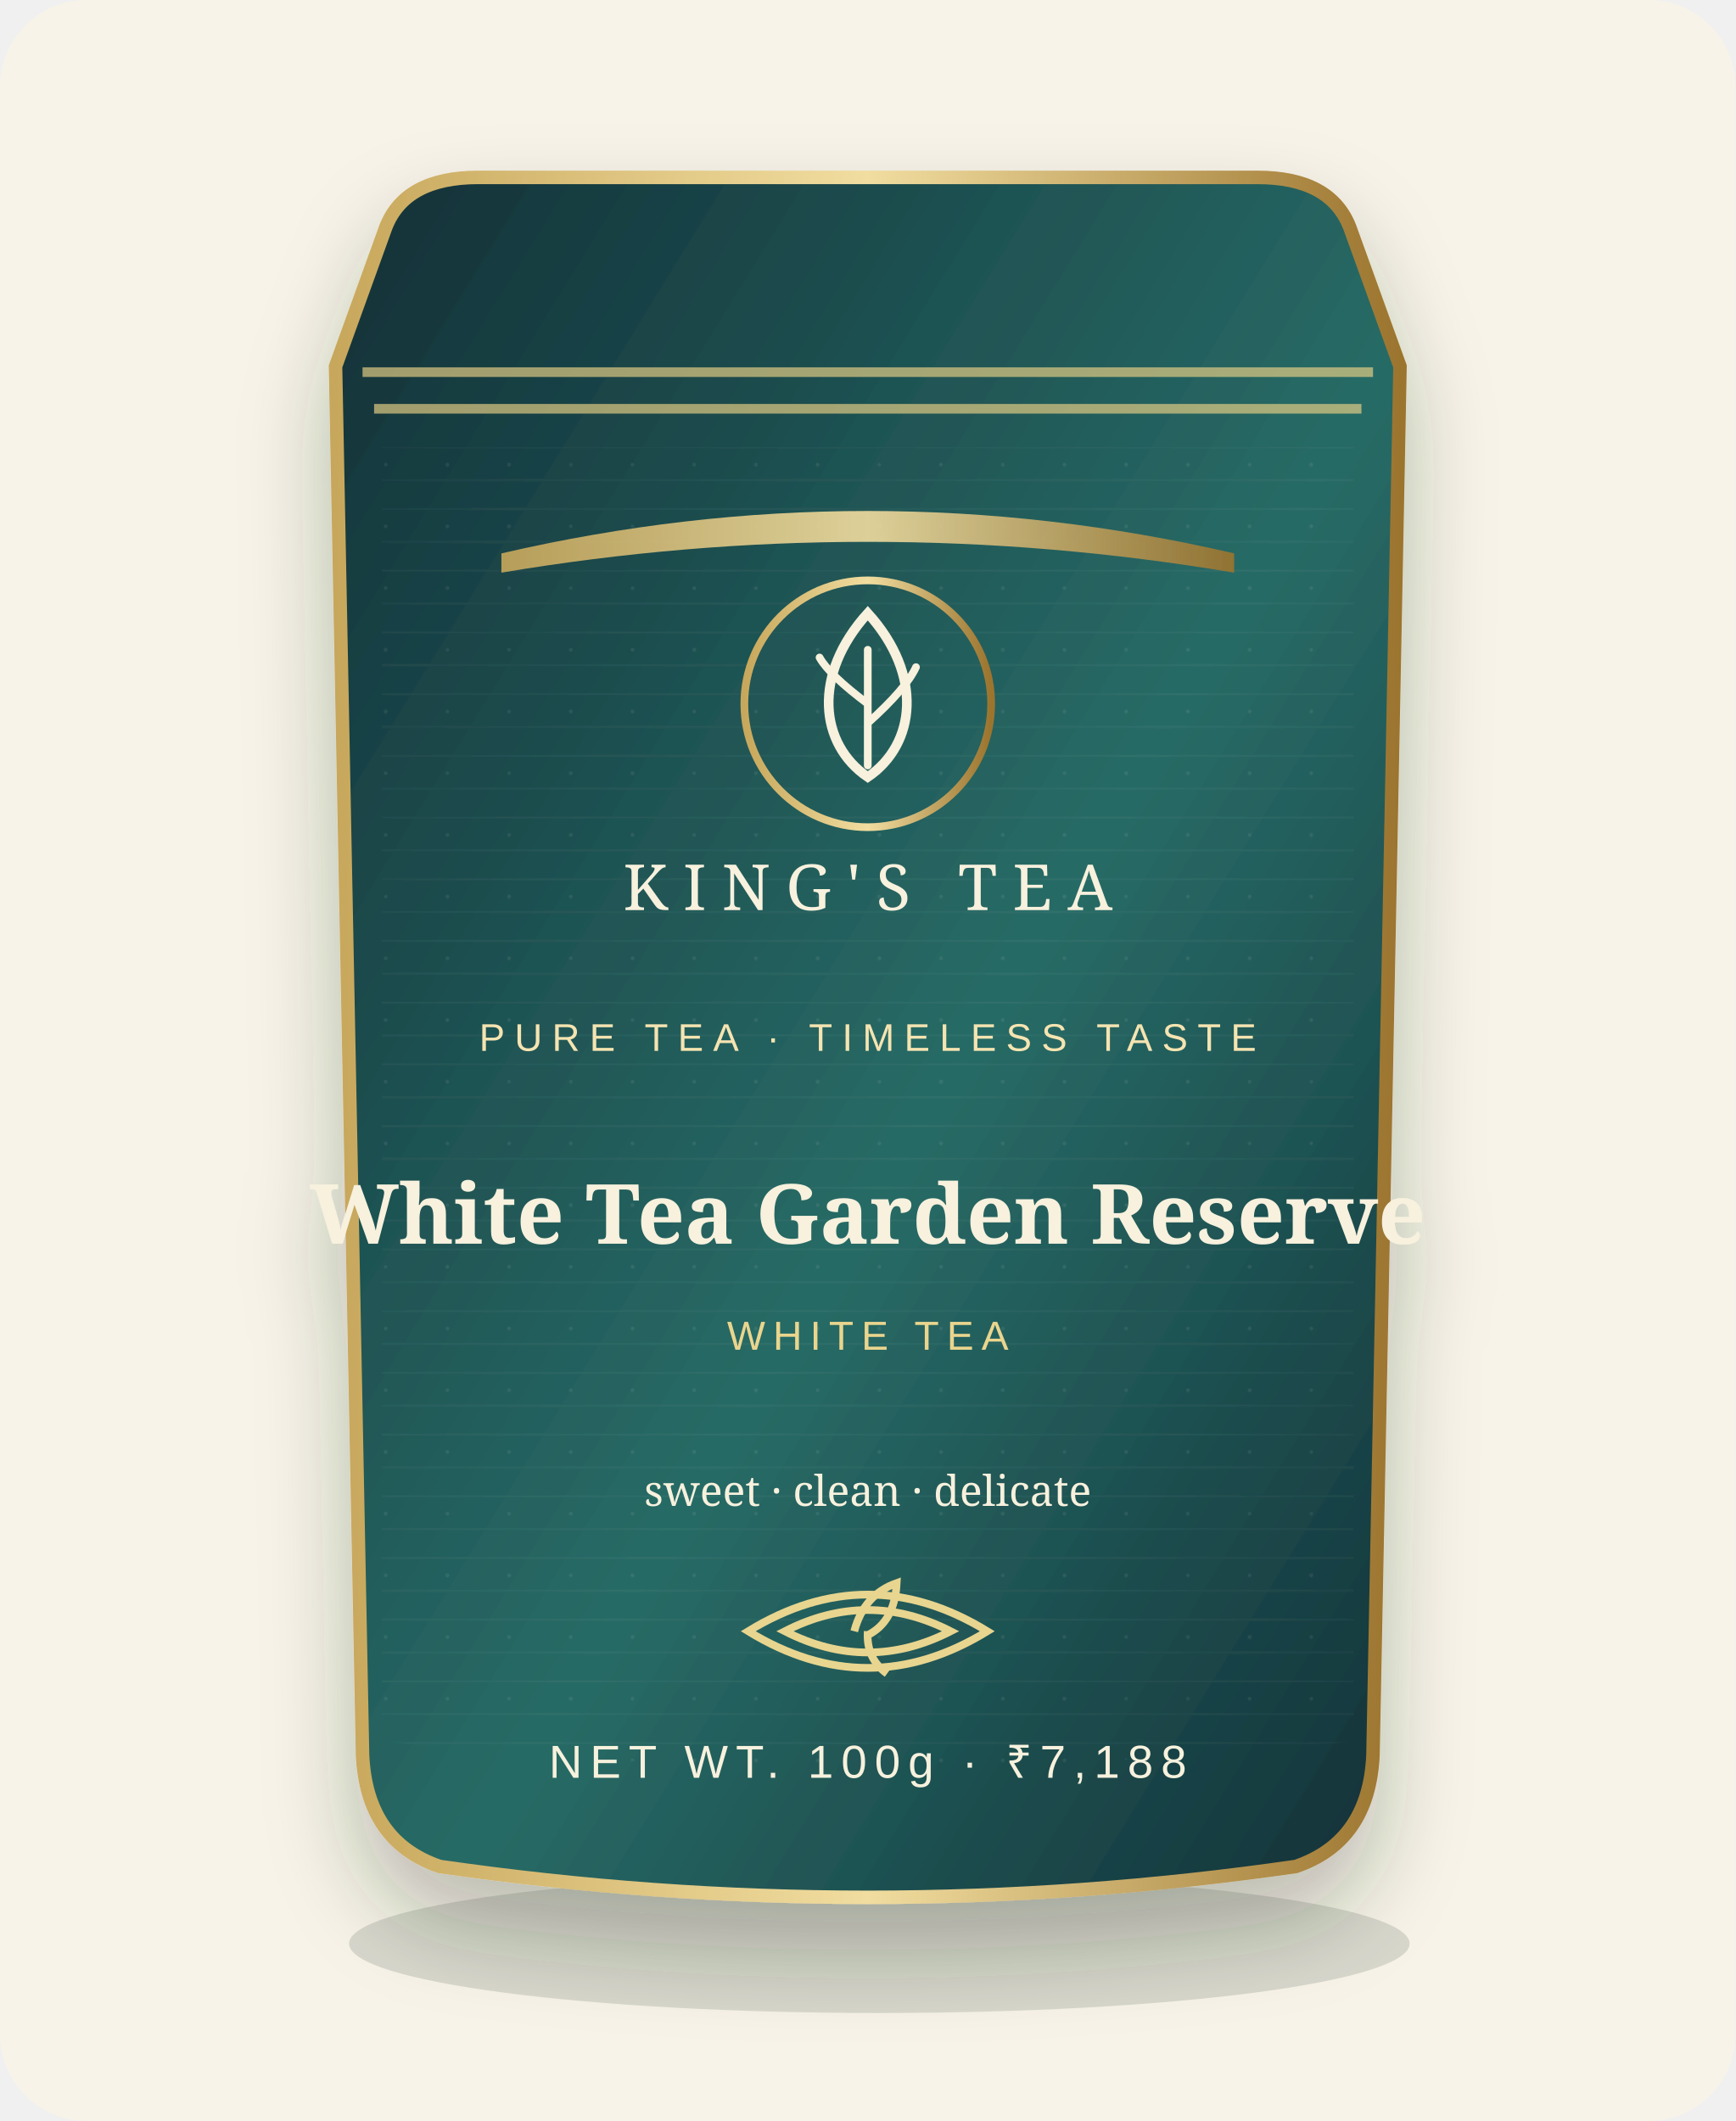
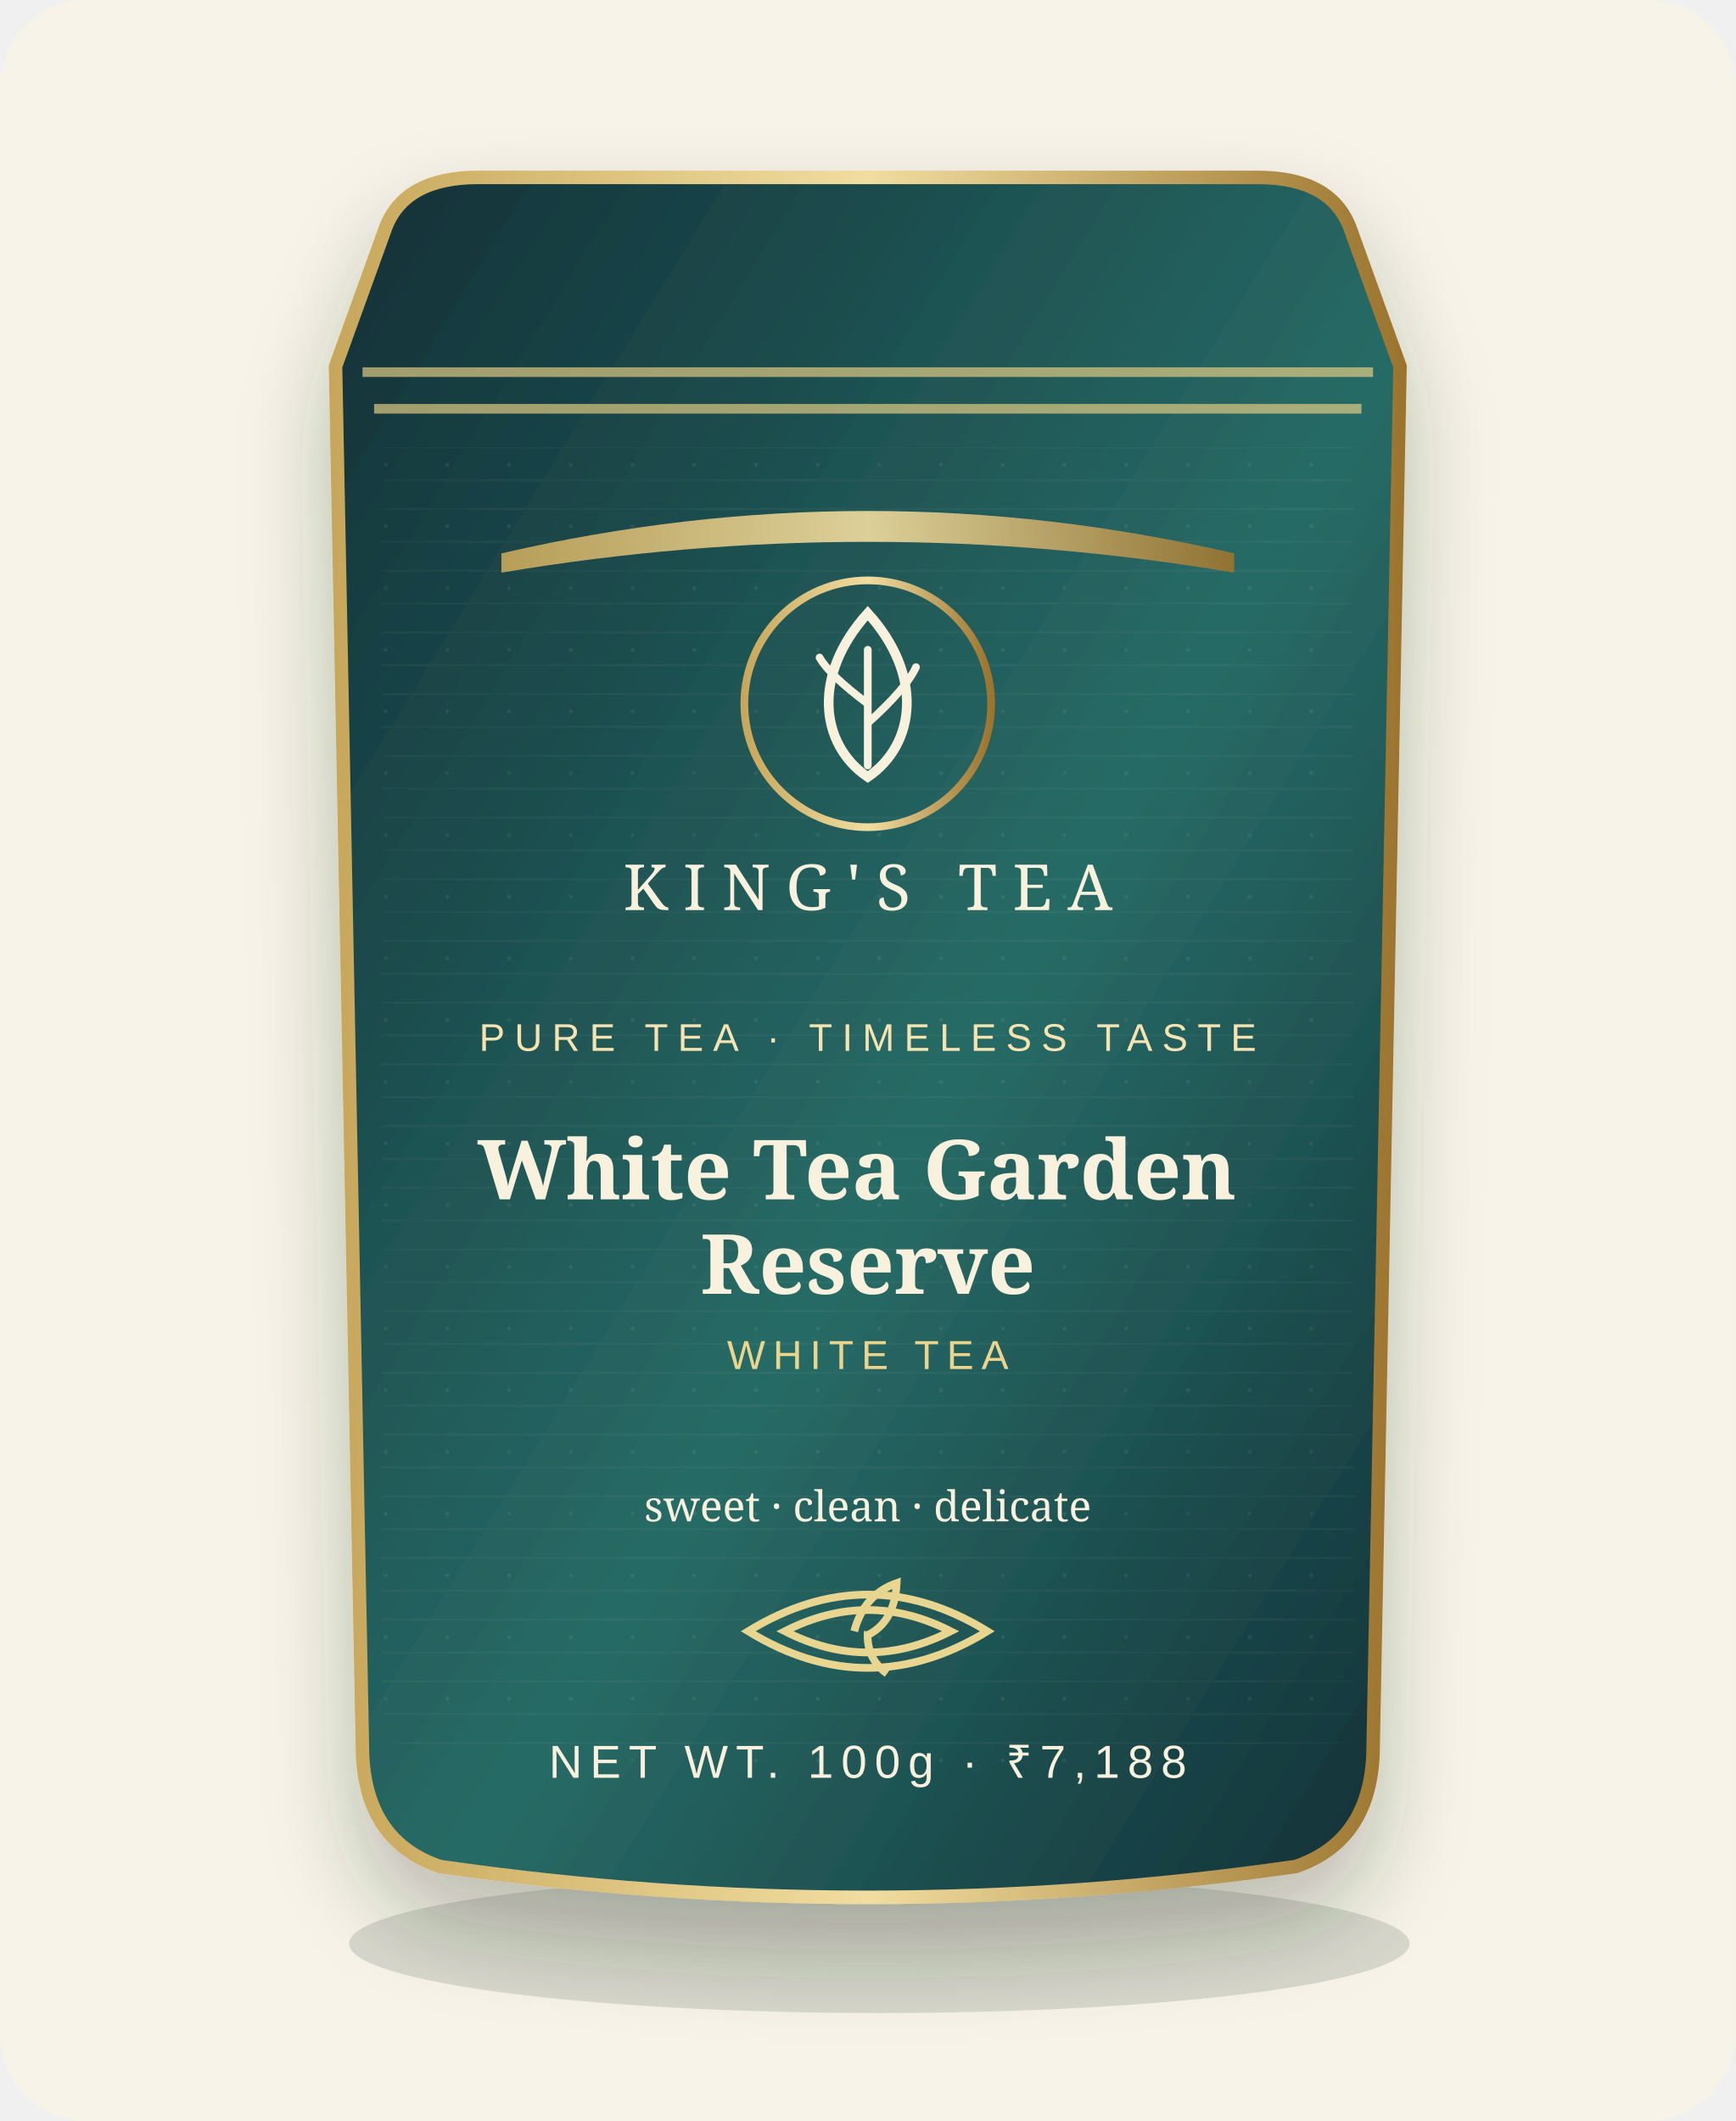
<svg xmlns="http://www.w3.org/2000/svg" width="900" height="1100" viewBox="0 0 900 1100" role="img" aria-labelledby="title desc">
  <defs>
    <linearGradient id="pouch" x1="0" y1="0" x2="1" y2="1">
      <stop stop-color="#122f36" />
      <stop offset=".55" stop-color="#286b66" />
      <stop offset="1" stop-color="#122f36" />
    </linearGradient>
    <linearGradient id="foil" x1="0" y1="0" x2="1" y2="0">
      <stop stop-color="#c7a75b" />
      <stop offset=".5" stop-color="#f1dda0" />
      <stop offset="1" stop-color="#9b742e" />
    </linearGradient>
    <filter id="shadow" x="-30%" y="-20%" width="160%" height="160%">
      <feDropShadow dx="0" dy="24" stdDeviation="22" flood-color="#1a2c20" flood-opacity=".28" />
    </filter>
    <pattern id="grain" width="32" height="32" patternUnits="userSpaceOnUse">
      <path d="M0 8h32M0 25h32" stroke="#fff" stroke-opacity=".035" />
      <circle cx="8" cy="17" r="1" fill="#fff" fill-opacity=".07" />
    </pattern>
  </defs>
  <rect width="900" height="1100" rx="45" fill="#f7f3e8" />
  <ellipse cx="456" cy="1008" rx="275" ry="36" fill="#18271f" opacity=".14" />
  <g filter="url(#shadow)">
    <path d="M200 118 Q210 92 248 92 H652 Q690 92 700 118 L726 190 L712 910 Q710 955 672 968 Q450 1000 228 968 Q190 955 188 910 L174 190 Z" fill="url(#pouch)" stroke="url(#foil)" stroke-width="7" />
    <path d="M188 193 H712 M194 212 H706" stroke="#e7cf85" stroke-opacity=".67" stroke-width="5" />
    <path d="M198 232 H702 V903 Q450 930 198 903 Z" fill="url(#grain)" />
    <path d="M260 287 Q450 243 640 287 L640 297 Q450 265 260 297Z" fill="url(#foil)" opacity=".9" />
    <circle cx="450" cy="365" r="64" fill="none" stroke="url(#foil)" stroke-width="4" />
    <path d="M450 318 C421 350 425 386 450 403 C475 386 479 350 450 318Z" fill="none" stroke="#f7f1dd" stroke-width="5" />
    <path d="M450 337 V397 M450 365 Q430 350 425 341 M450 375 Q470 357 475 346" fill="none" stroke="#f7f1dd" stroke-width="4" stroke-linecap="round" />
    <text x="450" y="472" text-anchor="middle" font-family="Georgia,serif" font-size="33" letter-spacing="8" fill="#f7f1dd">KING'S TEA</text>
    <path d="M310 497 H590" stroke="url(#foil)" stroke-width="3" />
    <text x="450" y="545" text-anchor="middle" font-family="Arial,sans-serif" font-size="20" letter-spacing="5" fill="#f5e4b1">PURE TEA · TIMELESS TASTE</text>
-     <text x="450" y="645" text-anchor="middle" font-family="Georgia,serif" font-size="43" font-weight="bold" fill="#f7f1dd">White Tea Garden Reserve</text>
-     <text x="450" y="700" text-anchor="middle" font-family="Arial,sans-serif" font-size="21" letter-spacing="4" fill="#ead58e">WHITE TEA</text>
-     <path d="M295 733 H605" stroke="url(#foil)" stroke-width="2" opacity=".85" />
-     <text x="450" y="781" text-anchor="middle" font-family="Georgia,serif" font-size="22" fill="#f7f1dd">sweet · clean · delicate</text>
+     <text text-anchor="middle" font-family="Georgia,serif" font-size="43" font-weight="bold" fill="#f7f1dd">
+       <tspan x="450" y="622">White Tea Garden</tspan>
+       <tspan x="450" y="671">Reserve</tspan>
+     </text>
+     <text x="450" y="710" text-anchor="middle" font-family="Arial,sans-serif" font-size="21" letter-spacing="4" fill="#ead58e">WHITE TEA</text>
+     <path d="M295 741 H605" stroke="url(#foil)" stroke-width="2" opacity=".85" />
+     <text x="450" y="789" text-anchor="middle" font-family="Georgia,serif" font-size="22" fill="#f7f1dd">sweet · clean · delicate</text>
    <g transform="translate(450 846)" fill="none" stroke="#e8d58f" stroke-width="4">
      <path d="M-62 0 Q0 -38 62 0 Q0 38 -62 0Z" />
      <path d="M-43 0 Q0 -22 43 0 Q0 22 -43 0Z" />
      <path d="M-7 0 Q-2 -19 15 -25 Q14 -5 0 2 M0 0 Q-1 14 10 22" />
    </g>
    <text x="450" y="922" text-anchor="middle" font-family="Arial,sans-serif" font-size="24" letter-spacing="4" fill="#f7f1dd">NET WT. 100g  ·  ₹7,188</text>
  </g>
</svg>
